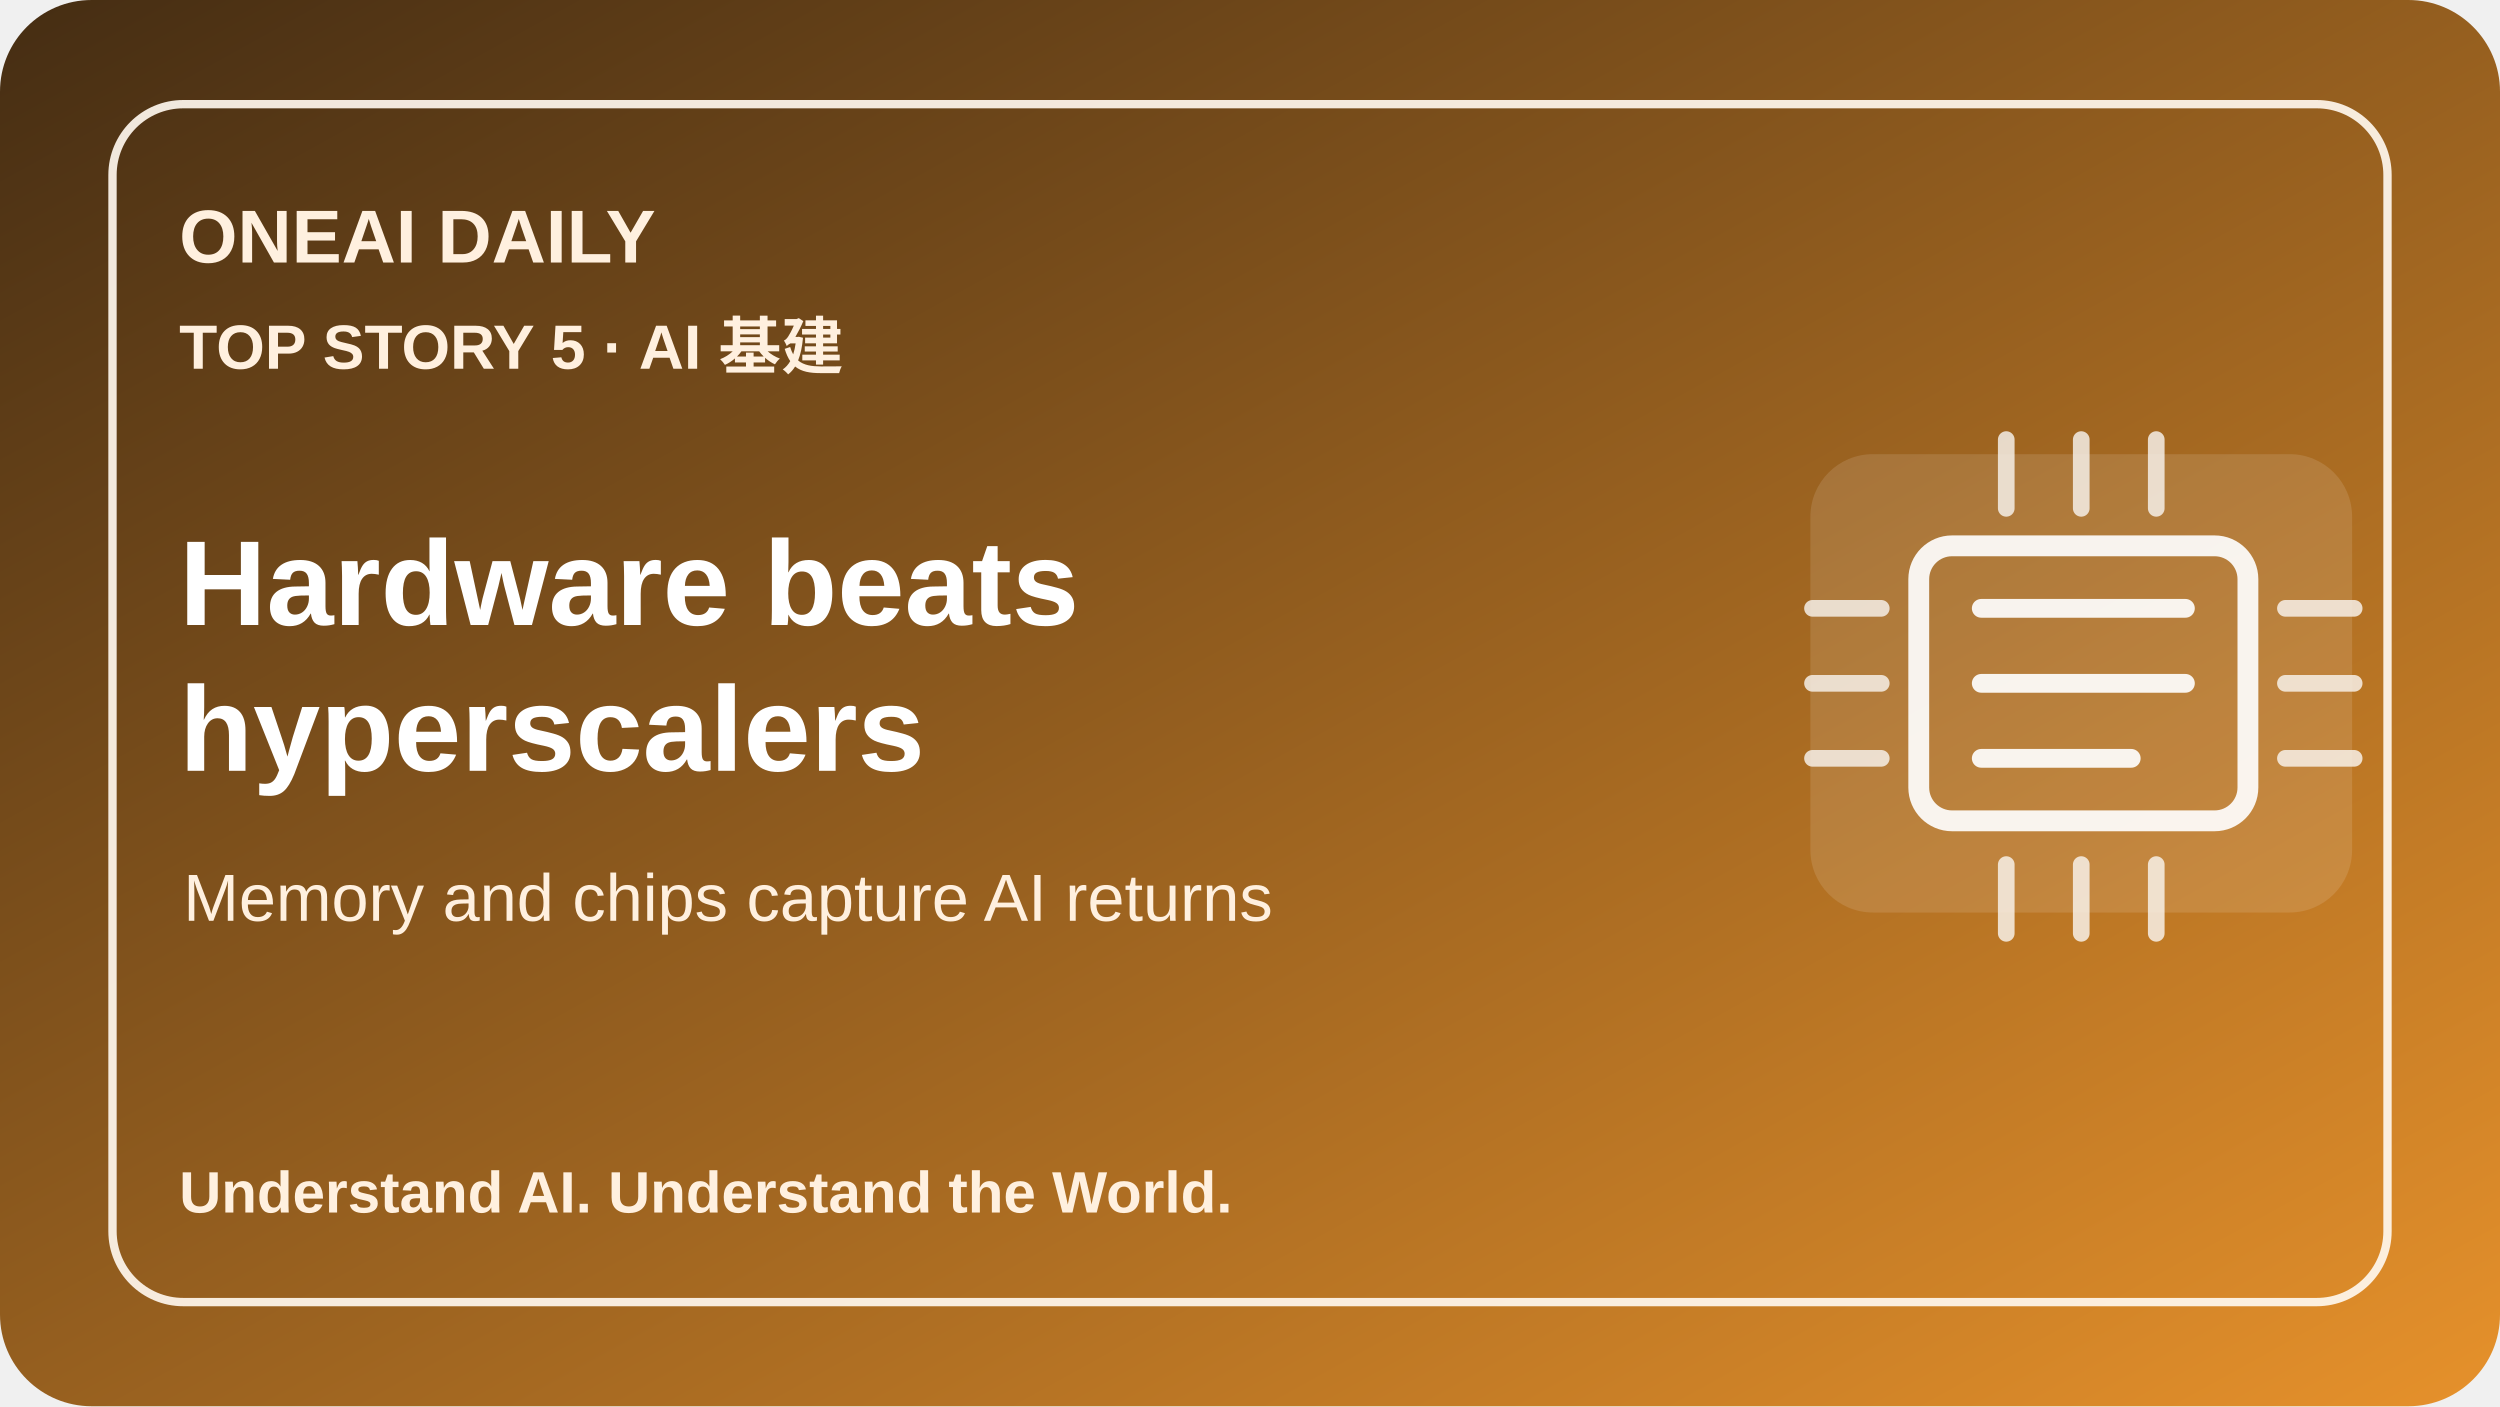
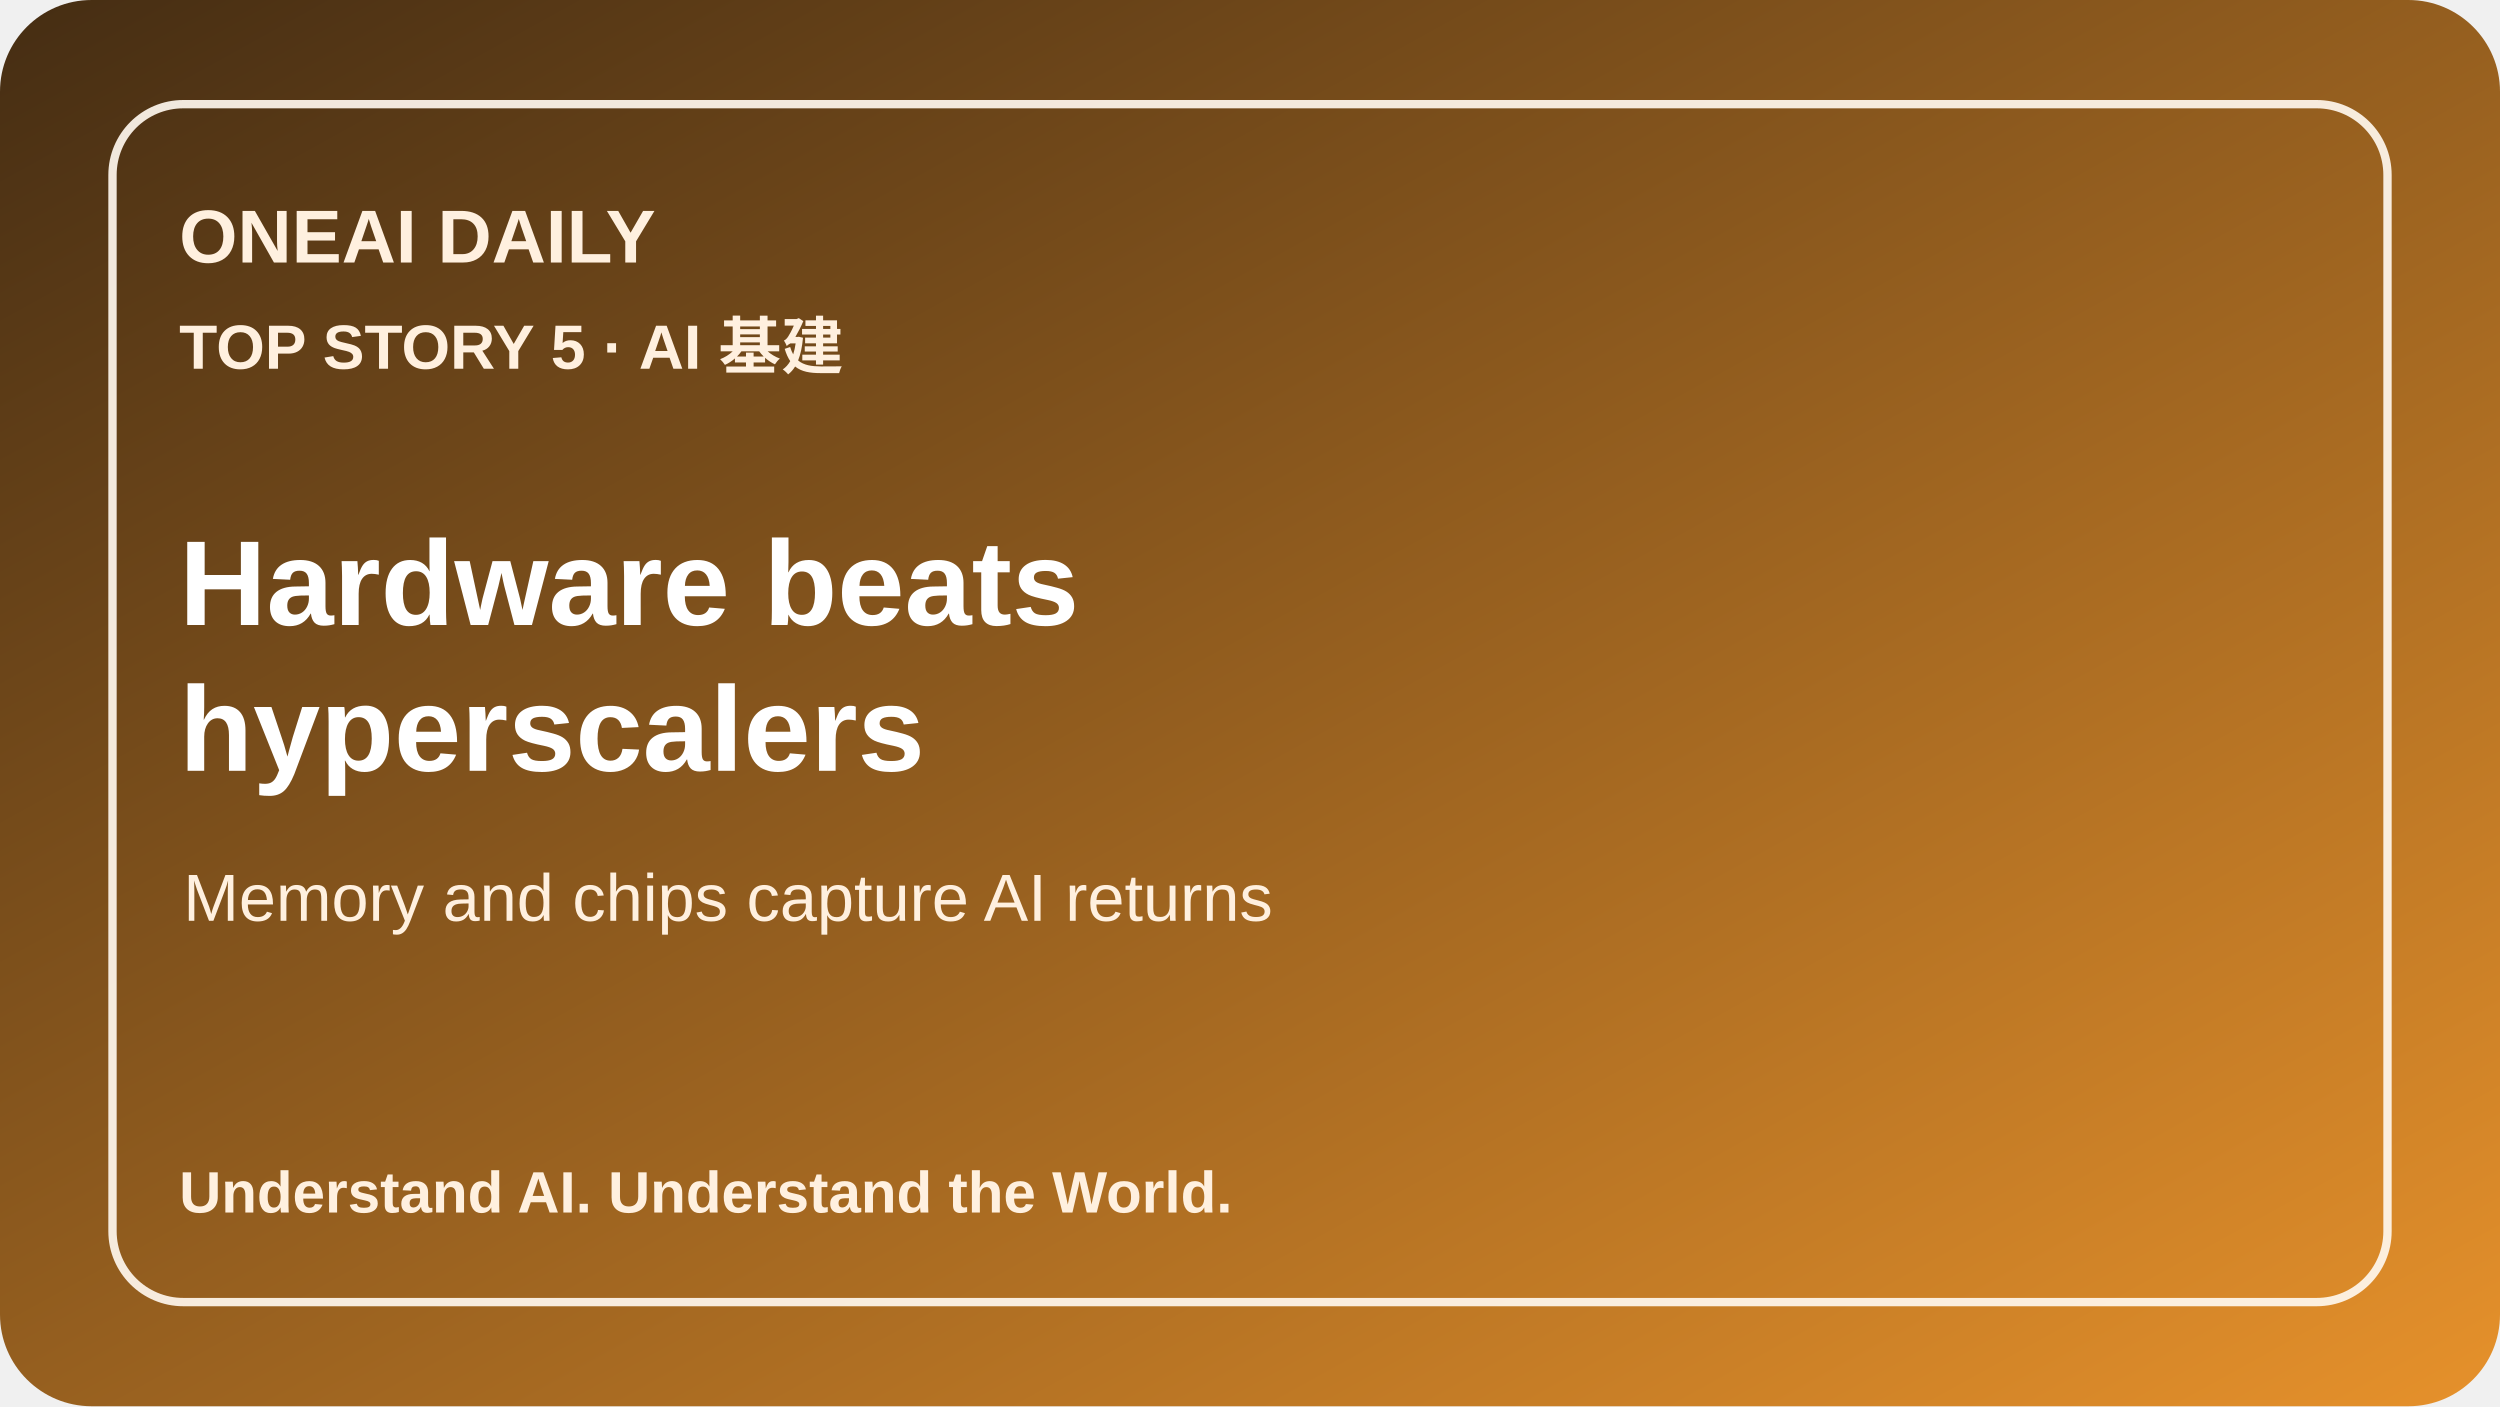
<svg xmlns="http://www.w3.org/2000/svg" width="1200" height="675" viewBox="0 0 1200 675" role="img" aria-label="UBS AI infrastructure stocks daily briefing card">
  <defs>
    <linearGradient id="g" x1="0" x2="1" y1="0" y2="1">
      <stop offset="0" stop-color="#452d13" />
      <stop offset="1" stop-color="#e6912b" />
    </linearGradient>
  </defs>
  <rect width="1200" height="675" rx="44" fill="url(#g)" />
  <rect x="54" y="50" width="1092" height="575" rx="34" fill="none" stroke="#fff7ee" stroke-width="4" opacity="0.92" />
  <text x="86" y="126" font-family="Arial, 'Noto Sans CJK SC', sans-serif" font-size="36" font-weight="700" fill="#fff0df">ONEAI DAILY</text>
  <text x="86" y="177" font-family="Arial, 'Noto Sans CJK SC', sans-serif" font-size="30" font-weight="700" fill="#fff0df">TOP STORY 5 · AI 基建</text>
  <text x="86" y="300" font-family="Arial, 'Noto Sans CJK SC', sans-serif" font-size="58" font-weight="800" fill="#ffffff">Hardware beats</text>
  <text x="86" y="370" font-family="Arial, 'Noto Sans CJK SC', sans-serif" font-size="58" font-weight="800" fill="#ffffff">hyperscalers</text>
  <text x="88" y="442" font-family="Arial, 'Noto Sans CJK SC', sans-serif" font-size="32" fill="#fff0df">Memory and chips capture AI returns</text>
-   <g transform="translate(835 180)" opacity="0.92">
-     <rect x="34" y="38" width="260" height="220" rx="30" fill="#ffffff" opacity="0.13" />
-     <rect x="86" y="82" width="158" height="132" rx="16" fill="none" stroke="#ffffff" stroke-width="10" />
-     <path d="M116 112h98M116 148h98M116 184h72" stroke="#ffffff" stroke-width="9" stroke-linecap="round" />
-     <path d="M68 112H35M68 148H35M68 184H35M262 112h33M262 148h33M262 184h33" stroke="#ffffff" stroke-width="8" stroke-linecap="round" opacity="0.82" />
-     <path d="M128 64V31M164 64V31M200 64V31M128 235v33M164 235v33M200 235v33" stroke="#ffffff" stroke-width="8" stroke-linecap="round" opacity="0.82" />
-   </g>
  <text x="86" y="582" font-family="Arial, 'Noto Sans CJK SC', sans-serif" font-size="28" font-weight="700" fill="#fff0df">Understand AI. Understand the World.</text>
</svg>
